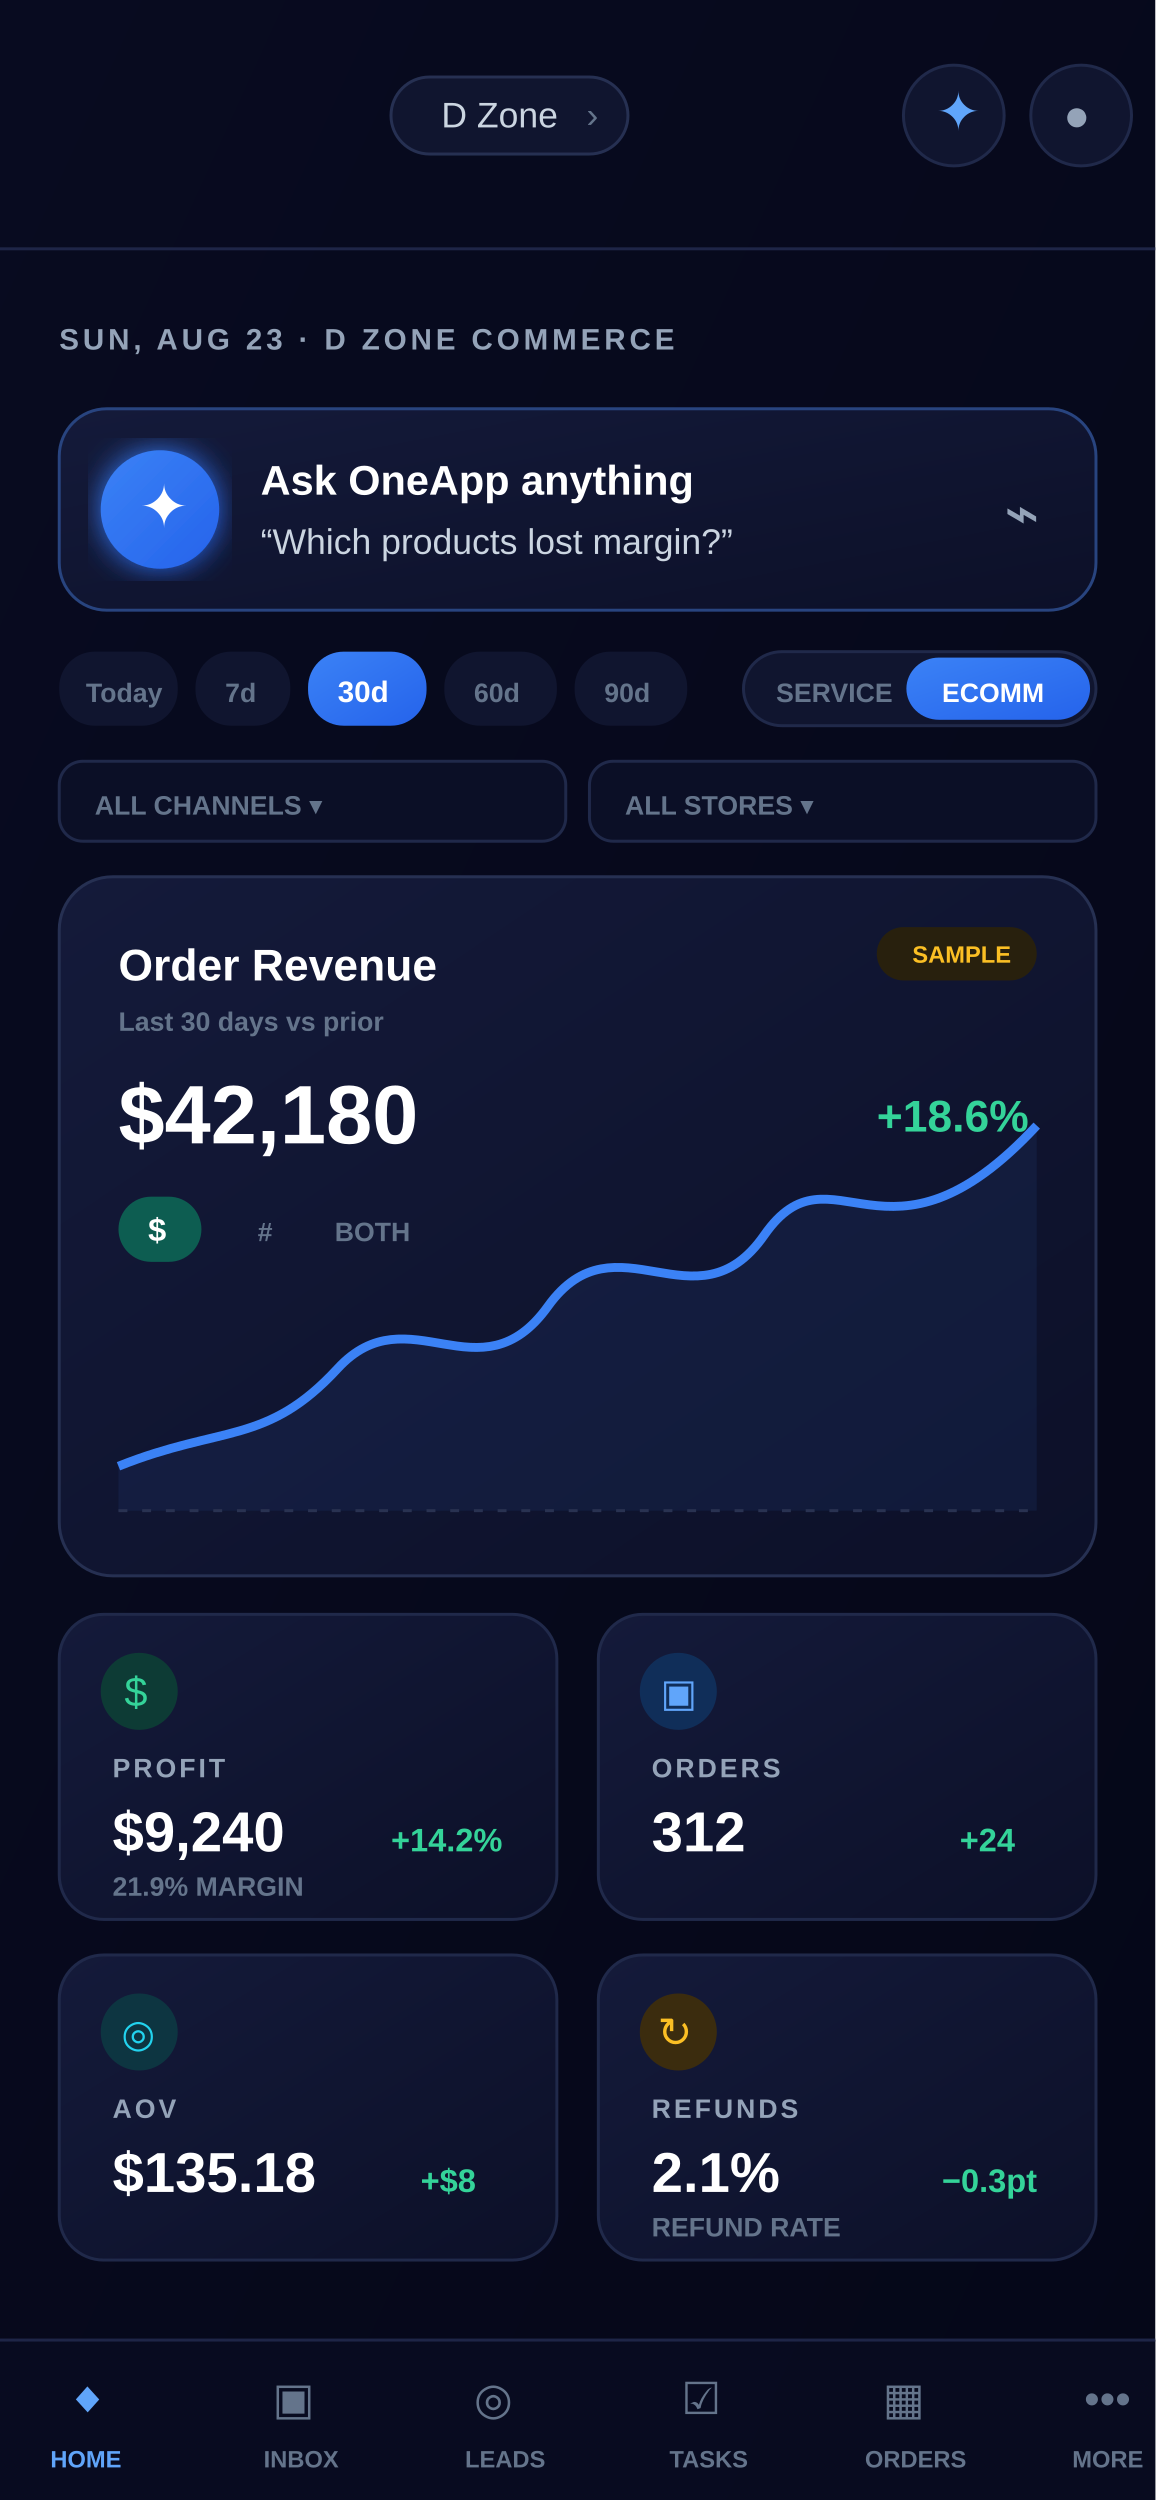
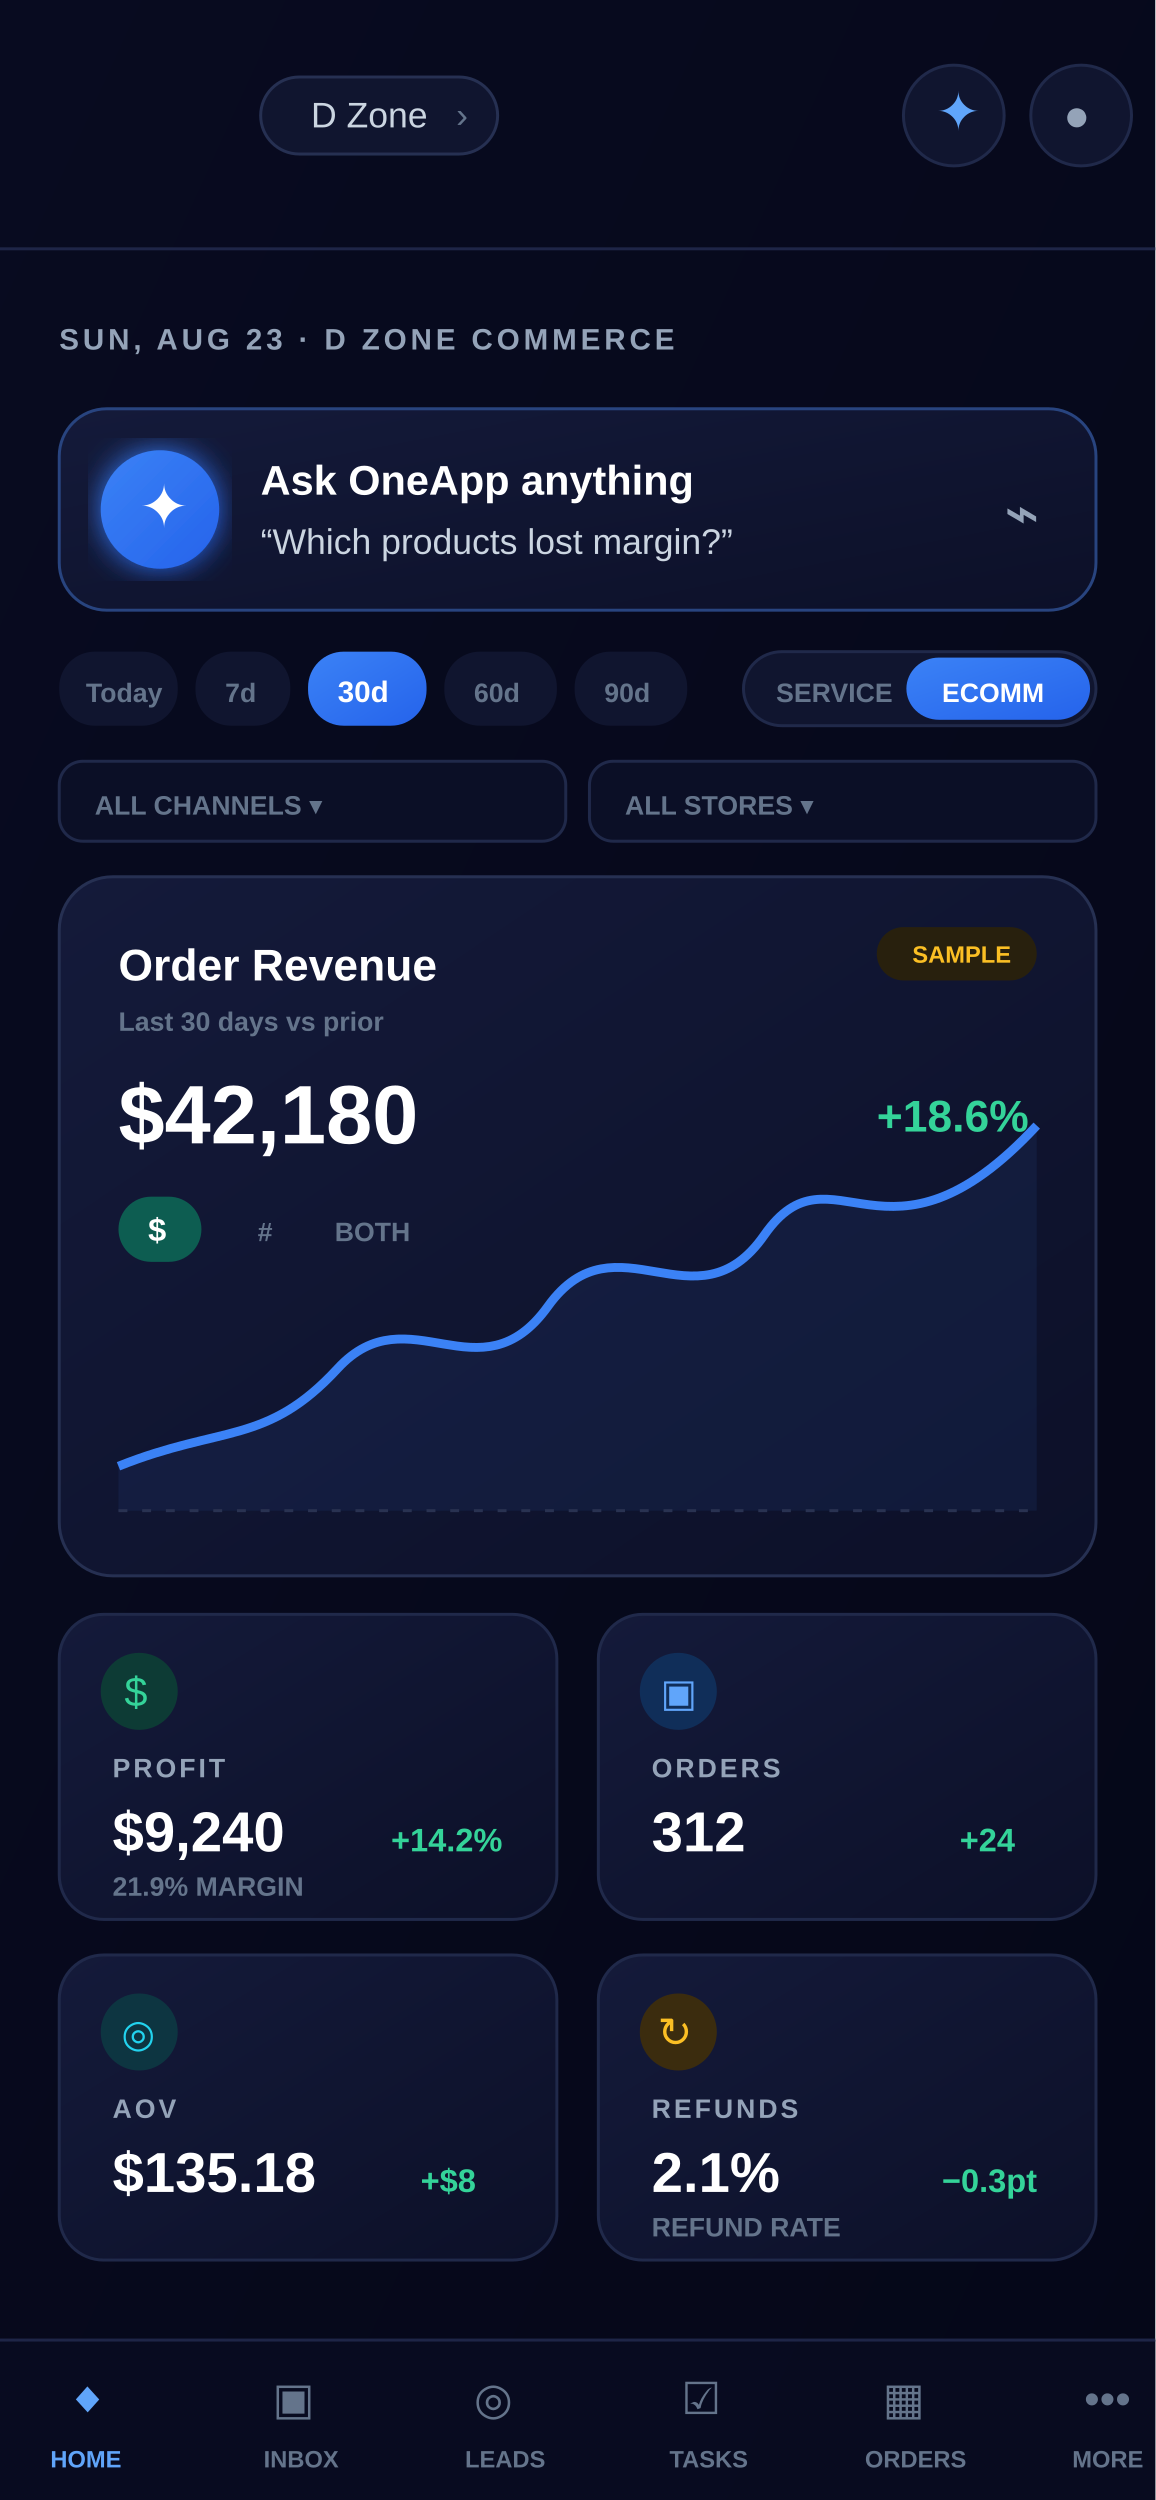
<svg xmlns="http://www.w3.org/2000/svg" width="390" height="844" viewBox="0 0 390 844" role="img" aria-labelledby="title desc">
  <defs>
    <linearGradient id="bg" x1="0" y1="0" x2="1" y2="1">
      <stop stop-color="#080b20" />
      <stop offset="1" stop-color="#050718" />
    </linearGradient>
    <linearGradient id="blue" x1="0" y1="0" x2="1" y2="1">
      <stop stop-color="#3b82f6" />
      <stop offset="1" stop-color="#2563eb" />
    </linearGradient>
    <linearGradient id="card" x1="0" y1="0" x2="1" y2="1">
      <stop stop-color="#141a3a" />
      <stop offset="1" stop-color="#0c1028" />
    </linearGradient>
    <filter id="glow">
      <feGaussianBlur stdDeviation="5" result="b" />
      <feMerge>
        <feMergeNode in="b" />
        <feMergeNode in="SourceGraphic" />
      </feMerge>
    </filter>
    <style>
      text{font-family:Arial,Helvetica,sans-serif}.label{font-size:10px;font-weight:700;letter-spacing:1.3px;fill:#94a3b8}.tiny{font-size:9px;font-weight:700;fill:#64748b}.body{font-size:12px;fill:#cbd5e1}.value{font-size:28px;font-weight:800;fill:white}.tileValue{font-size:19px;font-weight:800;fill:white}.tileLabel{font-size:9px;font-weight:800;letter-spacing:1px;fill:#94a3b8}.nav{font-size:8px;font-weight:700;fill:#64748b}.green{fill:#34d399}.blueText{fill:#60a5fa}
    </style>
  </defs>
  <rect width="390" height="844" fill="url(#bg)" />
  <path d="M0 84H390" stroke="#1e2547" />
  <g transform="translate(22 22)">
-     <rect x="110" y="4" width="80" height="26" rx="13" fill="#10152f" stroke="#263052" />
-     <text x="127" y="21" class="body" font-size="11">D Zone</text>
-     <text x="176" y="21" fill="#64748b">›</text>
+     <rect x="66" y="4" width="80" height="26" rx="13" fill="#10152f" stroke="#263052" />
+     <text x="83" y="21" class="body" font-size="11">D Zone</text>
+     <text x="132" y="21" fill="#64748b">›</text>
    <circle cx="300" cy="17" r="17" fill="#10152f" stroke="#20294a" />
    <text x="294" y="22" fill="#60a5fa" font-size="18">✦</text>
    <circle cx="343" cy="17" r="17" fill="#10152f" stroke="#20294a" />
    <text x="337" y="22" fill="#94a3b8" font-size="15">●</text>
  </g>
  <text x="20" y="118" class="label">SUN, AUG 23  ·  D ZONE COMMERCE</text>
  <g transform="translate(20 138)">
    <rect width="350" height="68" rx="16" fill="url(#card)" stroke="#28447f" />
    <circle cx="34" cy="34" r="20" fill="url(#blue)" filter="url(#glow)" />
    <text x="27" y="40" fill="white" font-size="20">✦</text>
    <text x="68" y="29" fill="white" font-size="14" font-weight="800">Ask OneApp anything</text>
    <text x="68" y="49" class="body">“Which products lost margin?”</text>
    <text x="319" y="42" fill="#94a3b8" font-size="20">⌁</text>
  </g>
  <g transform="translate(20 220)">
    <rect width="40" height="25" rx="12" fill="#10152f" />
    <text x="9" y="17" class="tiny">Today</text>
    <rect x="46" width="32" height="25" rx="12" fill="#10152f" />
    <text x="56" y="17" class="tiny">7d</text>
    <rect x="84" width="40" height="25" rx="12" fill="url(#blue)" />
    <text x="94" y="17" fill="white" font-size="10" font-weight="800">30d</text>
    <rect x="130" width="38" height="25" rx="12" fill="#10152f" />
    <text x="140" y="17" class="tiny">60d</text>
    <rect x="174" width="38" height="25" rx="12" fill="#10152f" />
    <text x="184" y="17" class="tiny">90d</text>
    <rect x="231" width="119" height="25" rx="13" fill="#10152f" stroke="#20294a" />
    <rect x="286" y="2" width="62" height="21" rx="11" fill="url(#blue)" />
    <text x="242" y="17" class="tiny">SERVICE</text>
    <text x="298" y="17" fill="white" font-size="9" font-weight="800">ECOMM</text>
  </g>
  <g transform="translate(20 257)">
    <rect width="171" height="27" rx="8" fill="#0b0f26" stroke="#20294a" />
    <text x="12" y="18" class="tiny">ALL CHANNELS  ▾</text>
    <rect x="179" width="171" height="27" rx="8" fill="#0b0f26" stroke="#20294a" />
    <text x="191" y="18" class="tiny">ALL STORES  ▾</text>
  </g>
  <g transform="translate(20 296)">
    <rect width="350" height="236" rx="18" fill="url(#card)" stroke="#263052" />
    <rect x="276" y="17" width="54" height="18" rx="9" fill="#28200d" />
    <text x="288" y="29" fill="#fbbf24" font-size="8" font-weight="800">SAMPLE</text>
    <text x="20" y="35" fill="white" font-size="15" font-weight="800">Order Revenue</text>
    <text x="20" y="52" class="tiny">Last 30 days vs prior</text>
    <text x="20" y="90" class="value">$42,180</text>
    <text x="276" y="86" class="green" font-size="15" font-weight="800">+18.6%</text>
    <g transform="translate(20 108)">
      <rect width="28" height="22" rx="11" fill="#0d5d51" />
      <text x="10" y="15" fill="white" font-size="11" font-weight="800">$</text>
      <text x="47" y="15" class="tiny">#</text>
      <text x="73" y="15" class="tiny">BOTH</text>
    </g>
    <path d="M20 199 C55 185 70 192 94 166 S142 177 165 145 S215 154 238 121 S279 139 330 84" fill="none" stroke="#3b82f6" stroke-width="3" />
    <path d="M20 199 C55 185 70 192 94 166 S142 177 165 145 S215 154 238 121 S279 139 330 84 V214 H20Z" fill="#3b82f6" opacity=".08" />
    <path d="M20 214H330" stroke="#293251" stroke-dasharray="3 5" />
  </g>
  <g transform="translate(20 545)">
    <g>
      <rect width="168" height="103" rx="15" fill="url(#card)" stroke="#20294a" />
      <circle cx="27" cy="26" r="13" fill="#0d3b35" />
      <text x="22" y="31" class="green" font-size="14">$</text>
      <text x="18" y="55" class="tileLabel">PROFIT</text>
      <text x="18" y="80" class="tileValue">$9,240</text>
      <text x="112" y="80" class="green" font-size="11" font-weight="800">+14.2%</text>
      <text x="18" y="95" class="tiny">21.9% MARGIN</text>
    </g>
    <g transform="translate(182 0)">
      <rect width="168" height="103" rx="15" fill="url(#card)" stroke="#20294a" />
      <circle cx="27" cy="26" r="13" fill="#102e59" />
      <text x="21" y="31" class="blueText" font-size="13">▣</text>
      <text x="18" y="55" class="tileLabel">ORDERS</text>
      <text x="18" y="80" class="tileValue">312</text>
      <text x="122" y="80" class="green" font-size="11" font-weight="800">+24</text>
    </g>
    <g transform="translate(0 115)">
      <rect width="168" height="103" rx="15" fill="url(#card)" stroke="#20294a" />
      <circle cx="27" cy="26" r="13" fill="#0d3541" />
      <text x="21" y="31" fill="#22d3ee" font-size="13">◎</text>
      <text x="18" y="55" class="tileLabel">AOV</text>
      <text x="18" y="80" class="tileValue">$135.18</text>
      <text x="122" y="80" class="green" font-size="11" font-weight="800">+$8</text>
    </g>
    <g transform="translate(182 115)">
      <rect width="168" height="103" rx="15" fill="url(#card)" stroke="#20294a" />
      <circle cx="27" cy="26" r="13" fill="#3b2c0e" />
      <text x="20" y="31" fill="#fbbf24" font-size="14">↻</text>
      <text x="18" y="55" class="tileLabel">REFUNDS</text>
      <text x="18" y="80" class="tileValue">2.1%</text>
      <text x="116" y="80" class="green" font-size="11" font-weight="800">−0.3pt</text>
      <text x="18" y="95" class="tiny">REFUND RATE</text>
    </g>
  </g>
  <rect x="0" y="790" width="390" height="54" fill="#080b20" opacity=".98" />
  <path d="M0 790H390" stroke="#1e2547" />
  <g transform="translate(22 805)">
    <text x="0" y="10" class="blueText" font-size="15">◆</text>
    <text x="-5" y="28" class="nav blueText">HOME</text>
    <text x="70" y="10" fill="#64748b" font-size="15">▣</text>
    <text x="67" y="28" class="nav">INBOX</text>
    <text x="138" y="10" fill="#64748b" font-size="15">◎</text>
    <text x="135" y="28" class="nav">LEADS</text>
    <text x="208" y="10" fill="#64748b" font-size="15">☑</text>
    <text x="204" y="28" class="nav">TASKS</text>
    <text x="276" y="10" fill="#64748b" font-size="15">▦</text>
    <text x="270" y="28" class="nav">ORDERS</text>
    <text x="344" y="10" fill="#64748b" font-size="15">•••</text>
    <text x="340" y="28" class="nav">MORE</text>
  </g>
</svg>
